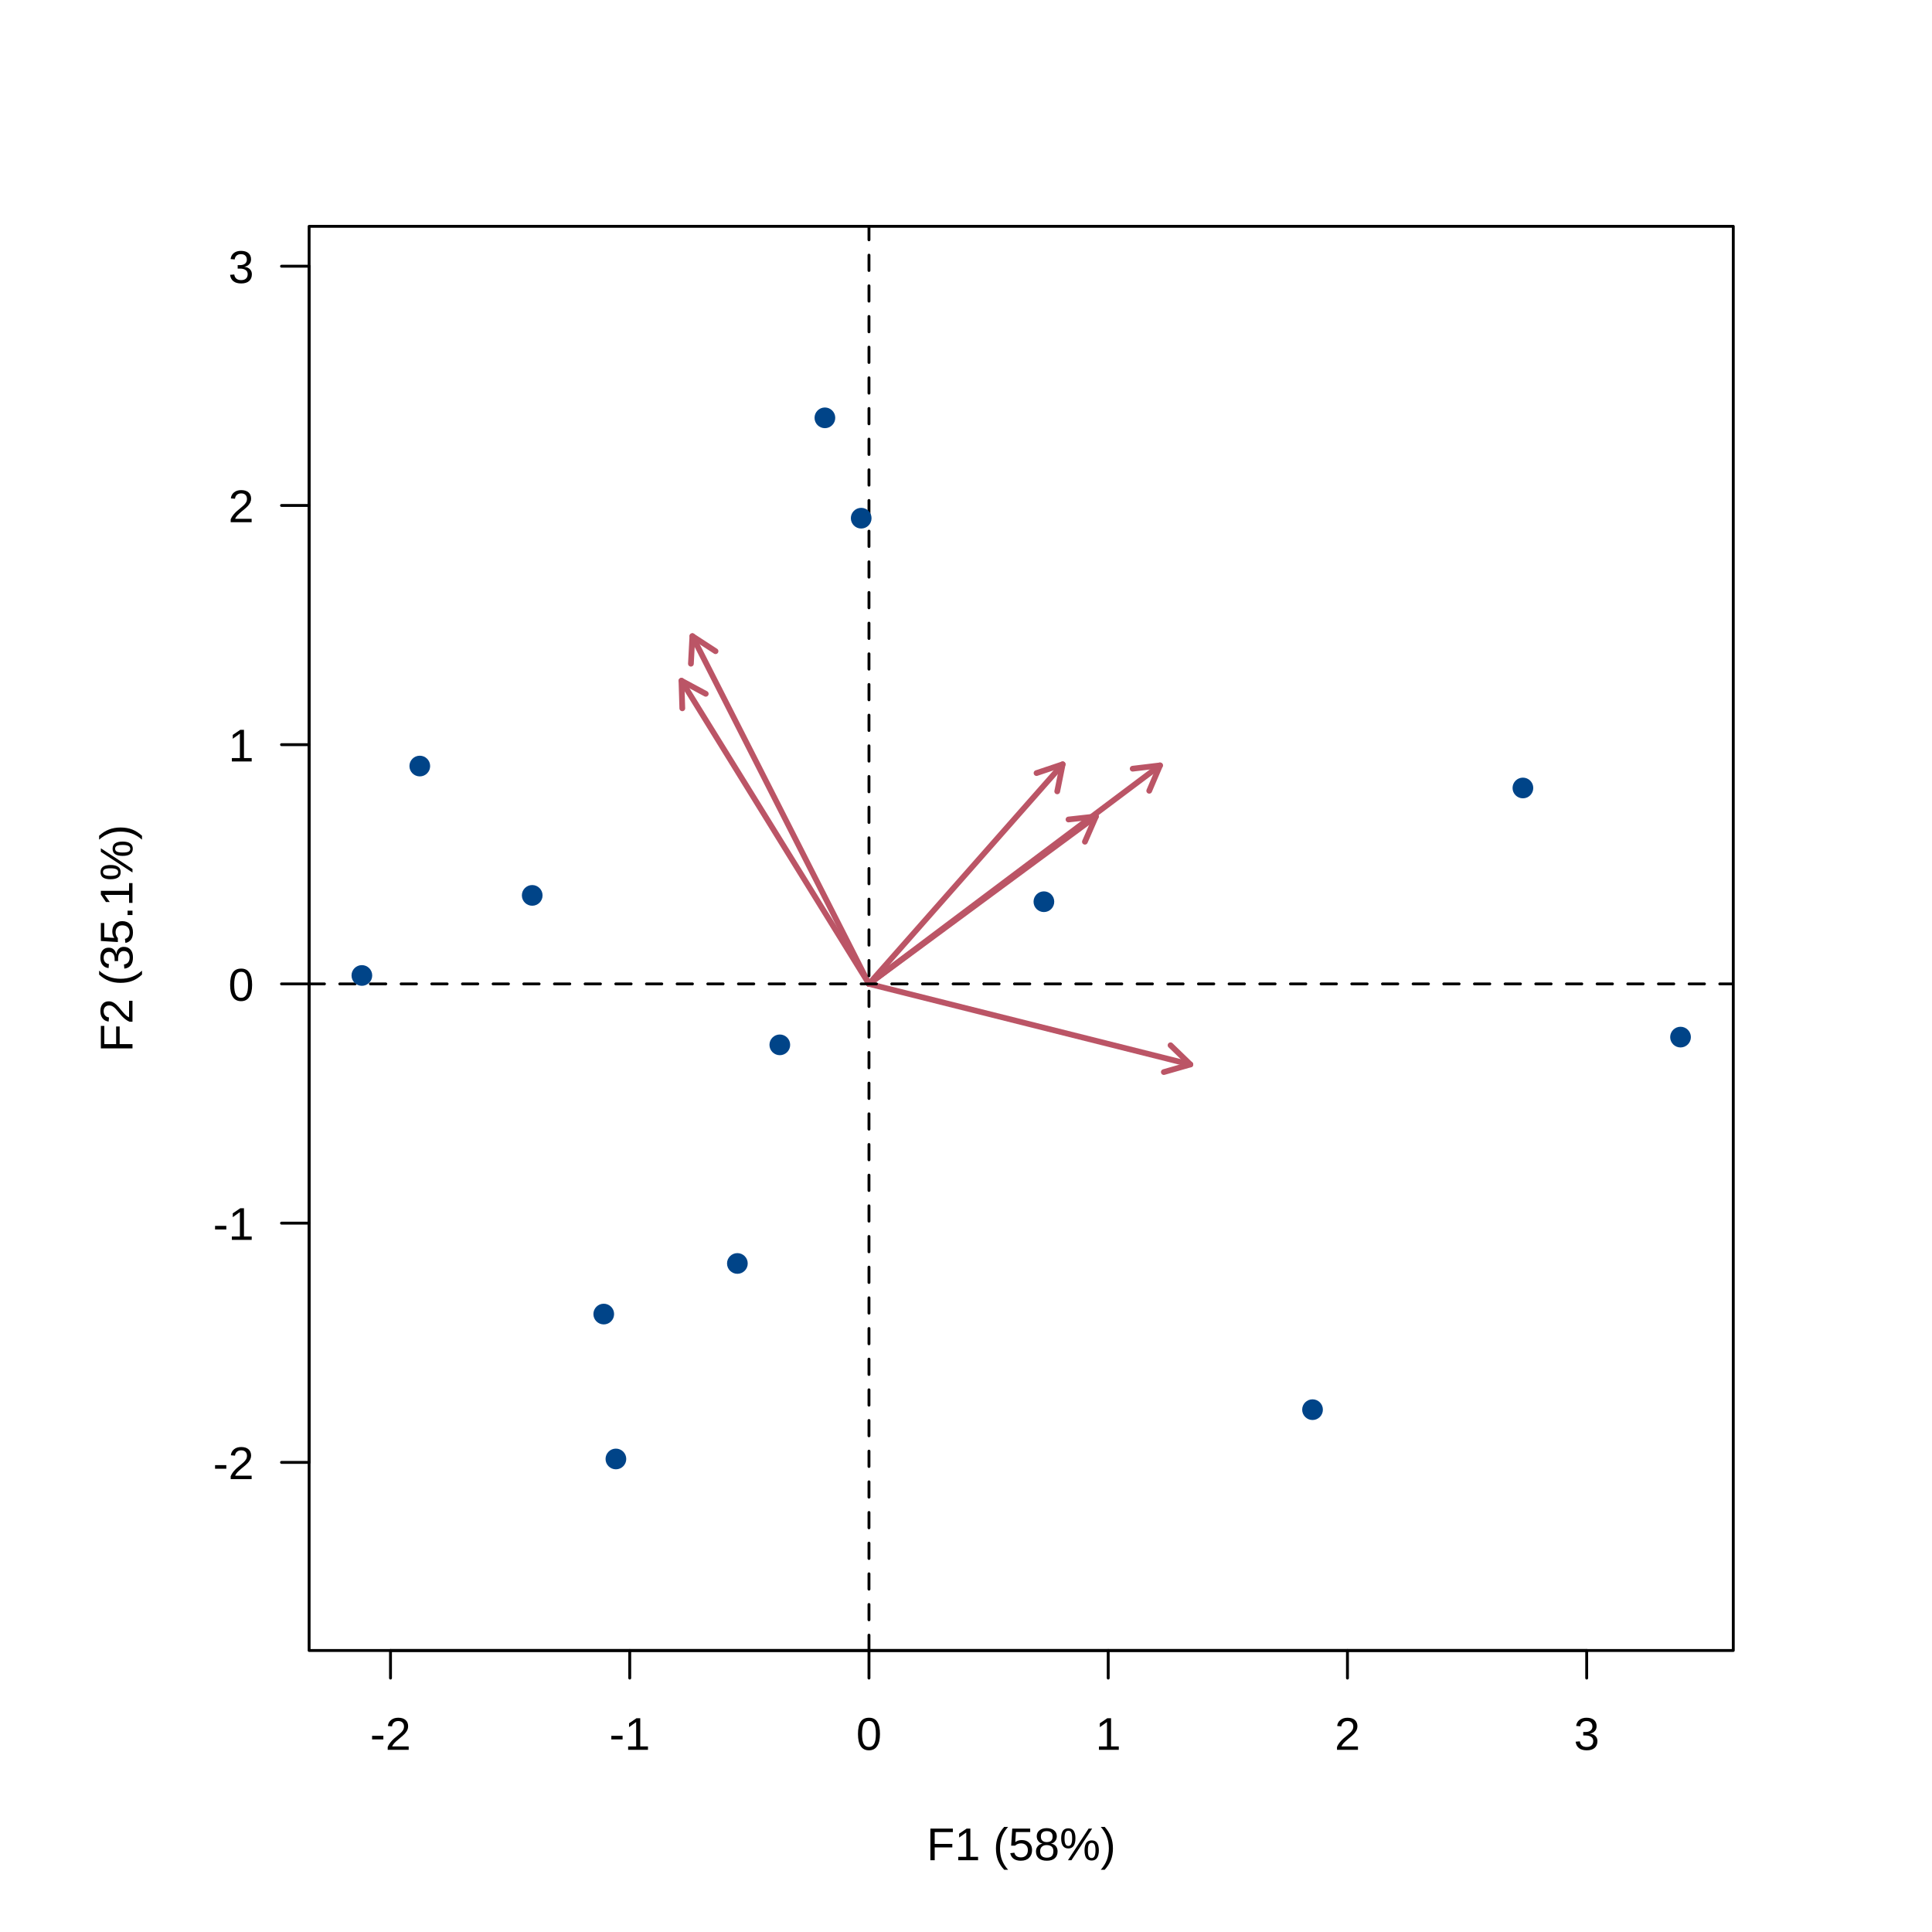
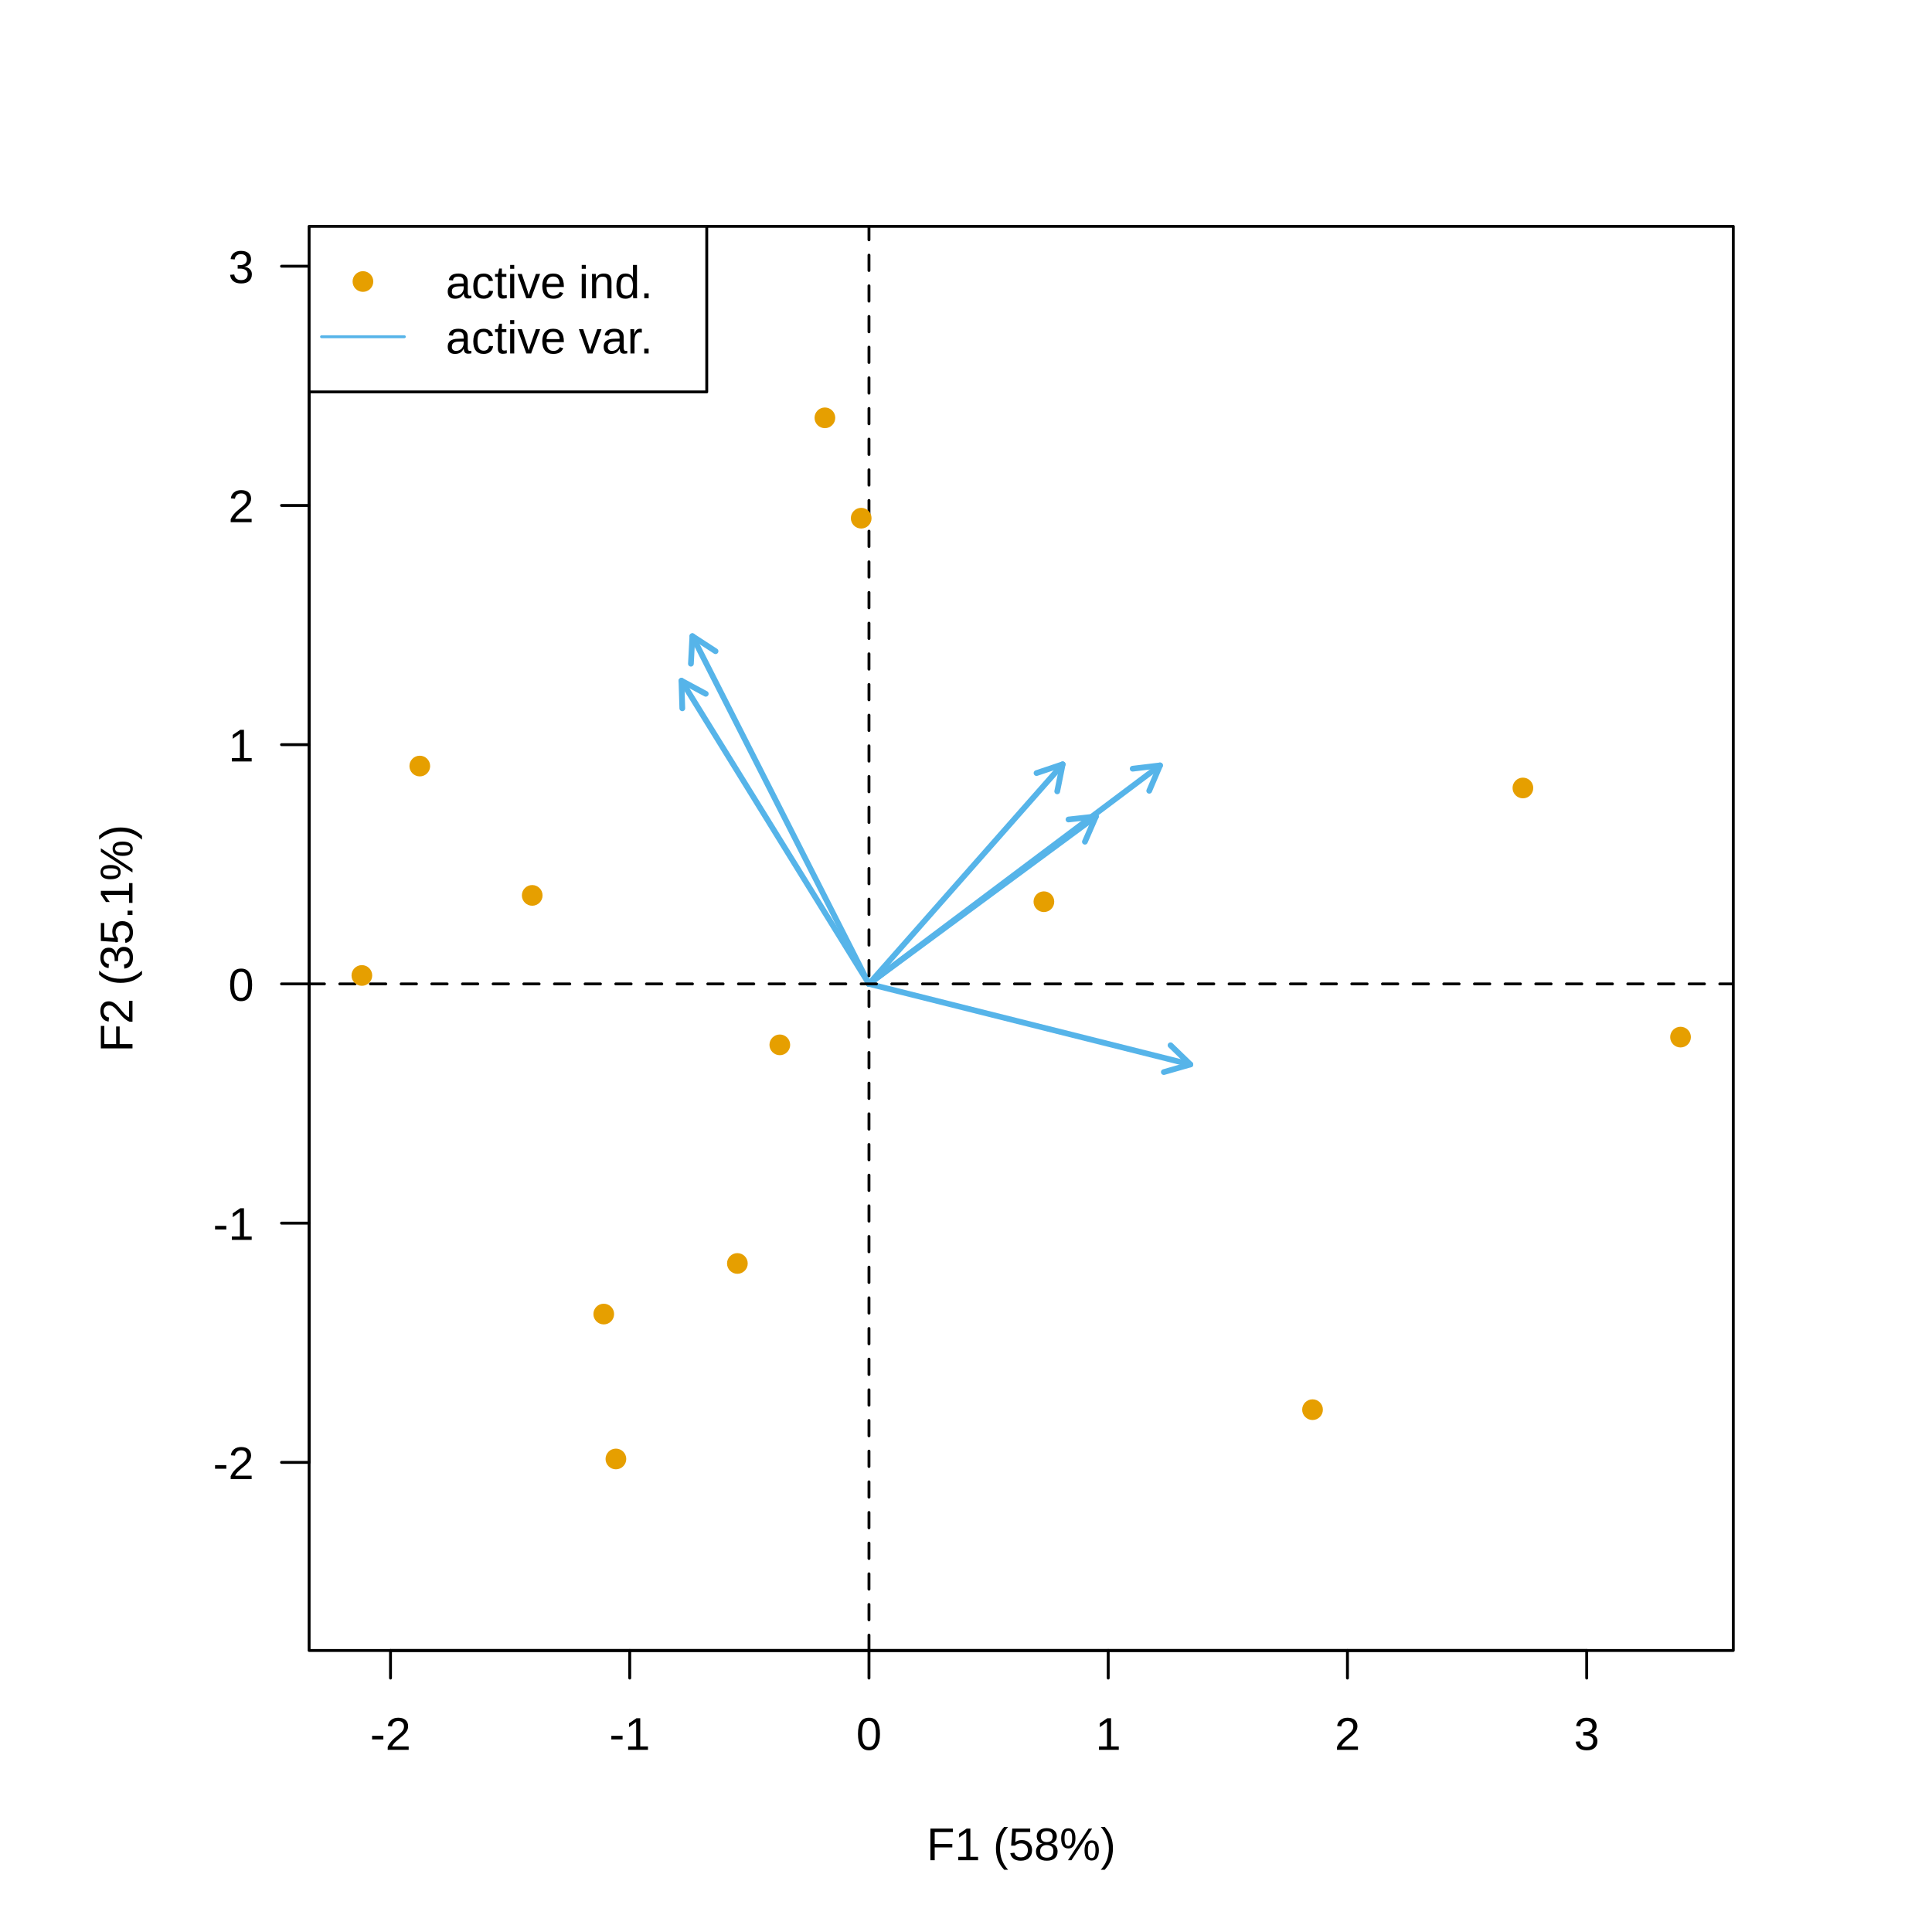
<svg xmlns="http://www.w3.org/2000/svg" class="svglite" width="504.00pt" height="504.00pt" viewBox="0 0 504.00 504.00">
  <defs>
    <style type="text/css">
    .svglite line, .svglite polyline, .svglite polygon, .svglite path, .svglite rect, .svglite circle {
      fill: none;
      stroke: #000000;
      stroke-linecap: round;
      stroke-linejoin: round;
      stroke-miterlimit: 10.00;
    }
    .svglite text {
      white-space: pre;
    }
  </style>
  </defs>
  <rect width="100%" height="100%" style="stroke: none; fill: #FFFFFF;" />
  <defs>
    <clipPath id="cpMC4wMHw1MDQuMDB8MC4wMHw1MDQuMDA=">
      <rect x="0.00" y="0.00" width="504.00" height="504.00" />
    </clipPath>
  </defs>
  <g clip-path="url(#cpMC4wMHw1MDQuMDB8MC4wMHw1MDQuMDA=)">
</g>
  <defs>
    <clipPath id="cpODAuNjR8NDUyLjE2fDU5LjA0fDQzMC41Ng==">
      <rect x="80.64" y="59.04" width="371.52" height="371.52" />
    </clipPath>
  </defs>
  <g clip-path="url(#cpODAuNjR8NDUyLjE2fDU5LjA0fDQzMC41Ng==)">
-     <line x1="226.69" y1="256.67" x2="277.22" y2="199.38" style="stroke-width: 1.50; stroke: #BB5566;" />
-     <polyline points="275.80,206.44 277.22,199.38 270.40,201.67 " style="stroke-width: 1.50; stroke: #BB5566;" />
-     <line x1="226.69" y1="256.67" x2="177.77" y2="177.58" style="stroke-width: 1.50; stroke: #BB5566;" />
-     <polyline points="184.11,180.99 177.77,177.58 177.99,184.78 " style="stroke-width: 1.50; stroke: #BB5566;" />
-     <line x1="226.69" y1="256.67" x2="180.62" y2="165.95" style="stroke-width: 1.50; stroke: #BB5566;" />
-     <polyline points="186.66,169.88 180.62,165.95 180.24,173.14 " style="stroke-width: 1.50; stroke: #BB5566;" />
-     <line x1="226.69" y1="256.67" x2="285.90" y2="212.98" style="stroke-width: 1.50; stroke: #BB5566;" />
-     <polyline points="283.02,219.58 285.90,212.98 278.74,213.78 " style="stroke-width: 1.50; stroke: #BB5566;" />
-     <line x1="226.69" y1="256.67" x2="310.53" y2="277.69" style="stroke-width: 1.50; stroke: #BB5566;" />
-     <polyline points="303.61,279.67 310.53,277.69 305.36,272.68 " style="stroke-width: 1.50; stroke: #BB5566;" />
-     <line x1="226.69" y1="256.67" x2="302.62" y2="199.67" style="stroke-width: 1.50; stroke: #BB5566;" />
-     <polyline points="299.80,206.29 302.62,199.67 295.48,200.53 " style="stroke-width: 1.50; stroke: #BB5566;" />
+     <line x1="226.69" y1="256.67" x2="277.22" y2="199.38" style="stroke-width: 1.50; stroke: #56B4E9;" />
+     <polyline points="275.80,206.44 277.22,199.38 270.40,201.67 " style="stroke-width: 1.50; stroke: #56B4E9;" />
+     <line x1="226.69" y1="256.67" x2="177.77" y2="177.58" style="stroke-width: 1.50; stroke: #56B4E9;" />
+     <polyline points="184.11,180.99 177.77,177.58 177.99,184.78 " style="stroke-width: 1.50; stroke: #56B4E9;" />
+     <line x1="226.69" y1="256.67" x2="180.62" y2="165.95" style="stroke-width: 1.50; stroke: #56B4E9;" />
+     <polyline points="186.66,169.88 180.62,165.95 180.24,173.14 " style="stroke-width: 1.50; stroke: #56B4E9;" />
+     <line x1="226.69" y1="256.67" x2="285.90" y2="212.98" style="stroke-width: 1.50; stroke: #56B4E9;" />
+     <polyline points="283.02,219.58 285.90,212.98 278.74,213.78 " style="stroke-width: 1.50; stroke: #56B4E9;" />
+     <line x1="226.69" y1="256.67" x2="310.53" y2="277.69" style="stroke-width: 1.50; stroke: #56B4E9;" />
+     <polyline points="303.61,279.67 310.53,277.69 305.36,272.68 " style="stroke-width: 1.50; stroke: #56B4E9;" />
+     <line x1="226.69" y1="256.67" x2="302.62" y2="199.67" style="stroke-width: 1.50; stroke: #56B4E9;" />
+     <polyline points="299.80,206.29 302.62,199.67 295.48,200.53 " style="stroke-width: 1.50; stroke: #56B4E9;" />
    <line x1="80.64" y1="256.67" x2="452.16" y2="256.67" style="stroke-width: 0.75; stroke-dasharray: 4.00,4.00;" />
    <line x1="226.69" y1="430.56" x2="226.69" y2="59.04" style="stroke-width: 0.75; stroke-dasharray: 4.00,4.00;" />
-     <circle cx="224.66" cy="135.18" r="2.70" style="stroke-width: 0.75; stroke: none; fill: #004488;" />
-     <circle cx="215.19" cy="109.00" r="2.70" style="stroke-width: 0.75; stroke: none; fill: #004488;" />
-     <circle cx="272.32" cy="235.23" r="2.70" style="stroke-width: 0.75; stroke: none; fill: #004488;" />
-     <circle cx="138.84" cy="233.58" r="2.70" style="stroke-width: 0.75; stroke: none; fill: #004488;" />
-     <circle cx="342.40" cy="367.74" r="2.70" style="stroke-width: 0.75; stroke: none; fill: #004488;" />
-     <circle cx="438.40" cy="270.55" r="2.70" style="stroke-width: 0.75; stroke: none; fill: #004488;" />
-     <circle cx="109.51" cy="199.84" r="2.70" style="stroke-width: 0.75; stroke: none; fill: #004488;" />
-     <circle cx="94.40" cy="254.47" r="2.70" style="stroke-width: 0.75; stroke: none; fill: #004488;" />
-     <circle cx="203.43" cy="272.57" r="2.70" style="stroke-width: 0.75; stroke: none; fill: #004488;" />
-     <circle cx="160.67" cy="380.60" r="2.70" style="stroke-width: 0.75; stroke: none; fill: #004488;" />
-     <circle cx="397.28" cy="205.56" r="2.70" style="stroke-width: 0.75; stroke: none; fill: #004488;" />
-     <circle cx="157.50" cy="342.80" r="2.70" style="stroke-width: 0.75; stroke: none; fill: #004488;" />
-     <circle cx="192.36" cy="329.60" r="2.70" style="stroke-width: 0.75; stroke: none; fill: #004488;" />
+     <circle cx="224.66" cy="135.18" r="2.70" style="stroke-width: 0.75; stroke: none; fill: #E69F00;" />
+     <circle cx="215.19" cy="109.00" r="2.70" style="stroke-width: 0.75; stroke: none; fill: #E69F00;" />
+     <circle cx="272.32" cy="235.23" r="2.70" style="stroke-width: 0.75; stroke: none; fill: #E69F00;" />
+     <circle cx="138.84" cy="233.58" r="2.70" style="stroke-width: 0.75; stroke: none; fill: #E69F00;" />
+     <circle cx="342.40" cy="367.74" r="2.70" style="stroke-width: 0.75; stroke: none; fill: #E69F00;" />
+     <circle cx="438.40" cy="270.55" r="2.70" style="stroke-width: 0.75; stroke: none; fill: #E69F00;" />
+     <circle cx="109.51" cy="199.84" r="2.70" style="stroke-width: 0.75; stroke: none; fill: #E69F00;" />
+     <circle cx="94.40" cy="254.47" r="2.70" style="stroke-width: 0.75; stroke: none; fill: #E69F00;" />
+     <circle cx="203.43" cy="272.57" r="2.70" style="stroke-width: 0.75; stroke: none; fill: #E69F00;" />
+     <circle cx="160.67" cy="380.60" r="2.70" style="stroke-width: 0.75; stroke: none; fill: #E69F00;" />
+     <circle cx="397.28" cy="205.56" r="2.70" style="stroke-width: 0.75; stroke: none; fill: #E69F00;" />
+     <circle cx="157.50" cy="342.80" r="2.70" style="stroke-width: 0.75; stroke: none; fill: #E69F00;" />
+     <circle cx="192.36" cy="329.60" r="2.70" style="stroke-width: 0.75; stroke: none; fill: #E69F00;" />
  </g>
  <g clip-path="url(#cpMC4wMHw1MDQuMDB8MC4wMHw1MDQuMDA=)">
    <line x1="101.87" y1="430.56" x2="413.92" y2="430.56" style="stroke-width: 0.75;" />
    <line x1="101.87" y1="430.56" x2="101.87" y2="437.76" style="stroke-width: 0.75;" />
    <line x1="164.28" y1="430.56" x2="164.28" y2="437.76" style="stroke-width: 0.75;" />
    <line x1="226.69" y1="430.56" x2="226.69" y2="437.76" style="stroke-width: 0.75;" />
    <line x1="289.10" y1="430.56" x2="289.10" y2="437.76" style="stroke-width: 0.75;" />
    <line x1="351.51" y1="430.56" x2="351.51" y2="437.76" style="stroke-width: 0.75;" />
    <line x1="413.92" y1="430.56" x2="413.92" y2="437.76" style="stroke-width: 0.75;" />
    <text x="101.87" y="456.48" text-anchor="middle" style="font-size: 12.00px; font-family: &quot;Arial&quot;;" textLength="11.97px" lengthAdjust="spacingAndGlyphs">-2</text>
    <text x="164.28" y="456.48" text-anchor="middle" style="font-size: 12.00px; font-family: &quot;Arial&quot;;" textLength="11.97px" lengthAdjust="spacingAndGlyphs">-1</text>
    <text x="226.69" y="456.48" text-anchor="middle" style="font-size: 12.00px; font-family: &quot;Arial&quot;;" textLength="7.64px" lengthAdjust="spacingAndGlyphs">0</text>
    <text x="289.10" y="456.48" text-anchor="middle" style="font-size: 12.00px; font-family: &quot;Arial&quot;;" textLength="7.64px" lengthAdjust="spacingAndGlyphs">1</text>
    <text x="351.51" y="456.48" text-anchor="middle" style="font-size: 12.00px; font-family: &quot;Arial&quot;;" textLength="7.64px" lengthAdjust="spacingAndGlyphs">2</text>
    <text x="413.92" y="456.48" text-anchor="middle" style="font-size: 12.00px; font-family: &quot;Arial&quot;;" textLength="7.64px" lengthAdjust="spacingAndGlyphs">3</text>
    <line x1="80.64" y1="381.49" x2="80.64" y2="69.45" style="stroke-width: 0.75;" />
    <line x1="80.64" y1="381.49" x2="73.44" y2="381.49" style="stroke-width: 0.75;" />
    <line x1="80.64" y1="319.08" x2="73.44" y2="319.08" style="stroke-width: 0.75;" />
    <line x1="80.64" y1="256.67" x2="73.44" y2="256.67" style="stroke-width: 0.75;" />
    <line x1="80.64" y1="194.26" x2="73.44" y2="194.26" style="stroke-width: 0.75;" />
    <line x1="80.64" y1="131.86" x2="73.44" y2="131.86" style="stroke-width: 0.75;" />
    <line x1="80.64" y1="69.45" x2="73.44" y2="69.45" style="stroke-width: 0.75;" />
    <text x="66.24" y="385.86" text-anchor="end" style="font-size: 12.00px; font-family: &quot;Arial&quot;;" textLength="11.97px" lengthAdjust="spacingAndGlyphs">-2</text>
    <text x="66.24" y="323.45" text-anchor="end" style="font-size: 12.00px; font-family: &quot;Arial&quot;;" textLength="11.97px" lengthAdjust="spacingAndGlyphs">-1</text>
    <text x="66.24" y="261.05" text-anchor="end" style="font-size: 12.00px; font-family: &quot;Arial&quot;;" textLength="7.64px" lengthAdjust="spacingAndGlyphs">0</text>
    <text x="66.24" y="198.64" text-anchor="end" style="font-size: 12.00px; font-family: &quot;Arial&quot;;" textLength="7.64px" lengthAdjust="spacingAndGlyphs">1</text>
    <text x="66.24" y="136.23" text-anchor="end" style="font-size: 12.00px; font-family: &quot;Arial&quot;;" textLength="7.64px" lengthAdjust="spacingAndGlyphs">2</text>
    <text x="66.24" y="73.82" text-anchor="end" style="font-size: 12.00px; font-family: &quot;Arial&quot;;" textLength="7.64px" lengthAdjust="spacingAndGlyphs">3</text>
    <polygon points="80.64,430.56 452.16,430.56 452.16,59.04 80.64,59.04 " style="stroke-width: 0.75;" />
    <text x="266.40" y="485.28" text-anchor="middle" style="font-size: 12.00px; font-family: &quot;Arial&quot;;" textLength="54.40px" lengthAdjust="spacingAndGlyphs">F1 (58%)</text>
    <text transform="translate(34.56,244.80) rotate(-90)" text-anchor="middle" style="font-size: 12.00px; font-family: &quot;Arial&quot;;" textLength="65.86px" lengthAdjust="spacingAndGlyphs">F2 (35.1%)</text>
  </g>
+   <g clip-path="url(#cpODAuNjR8NDUyLjE2fDU5LjA0fDQzMC41Ng==)">
+     <rect x="80.64" y="59.04" width="103.73" height="43.20" style="stroke-width: 0.75; fill: #FFFFFF;" />
+     <line x1="83.88" y1="87.84" x2="105.48" y2="87.84" style="stroke-width: 0.75; stroke: #56B4E9;" />
+     <circle cx="94.68" cy="73.44" r="2.70" style="stroke-width: 0.75; stroke: none; fill: #E69F00;" />
+     <text x="116.28" y="77.81" style="font-size: 12.00px; font-family: &quot;Arial&quot;;" textLength="62.69px" lengthAdjust="spacingAndGlyphs">active ind.</text>
+     <text x="116.28" y="92.21" style="font-size: 12.00px; font-family: &quot;Arial&quot;;" textLength="62.42px" lengthAdjust="spacingAndGlyphs">active var.</text>
+   </g>
</svg>
